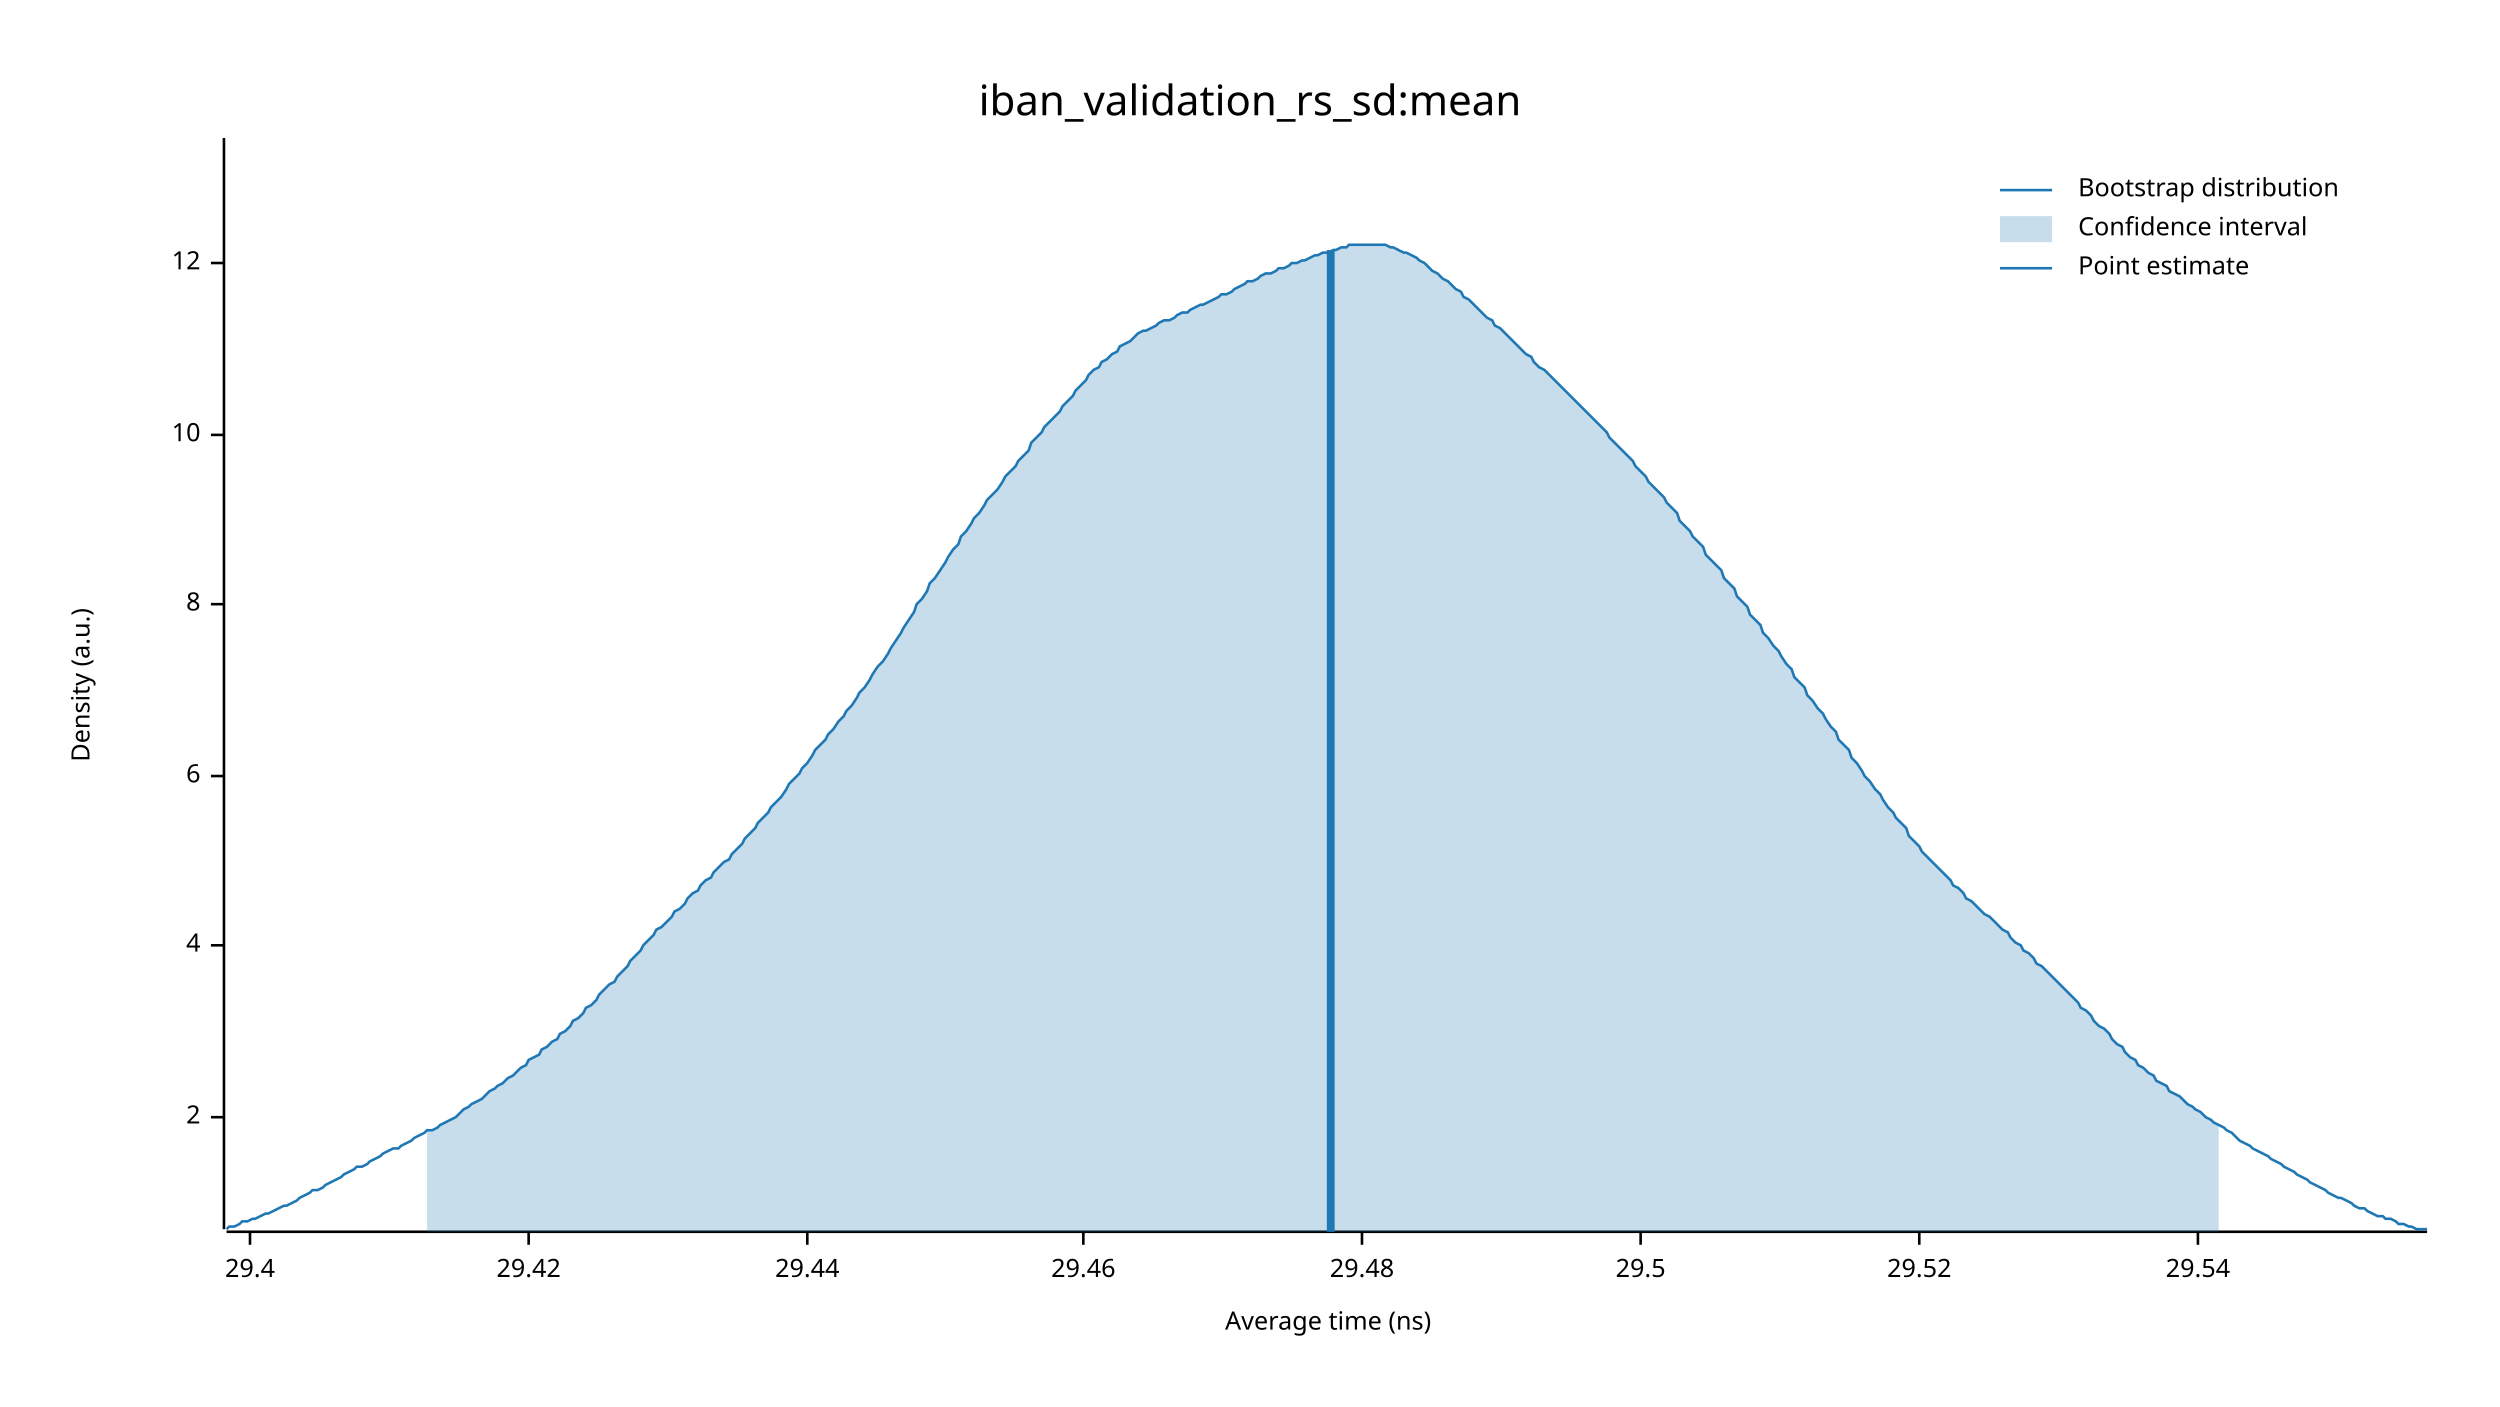
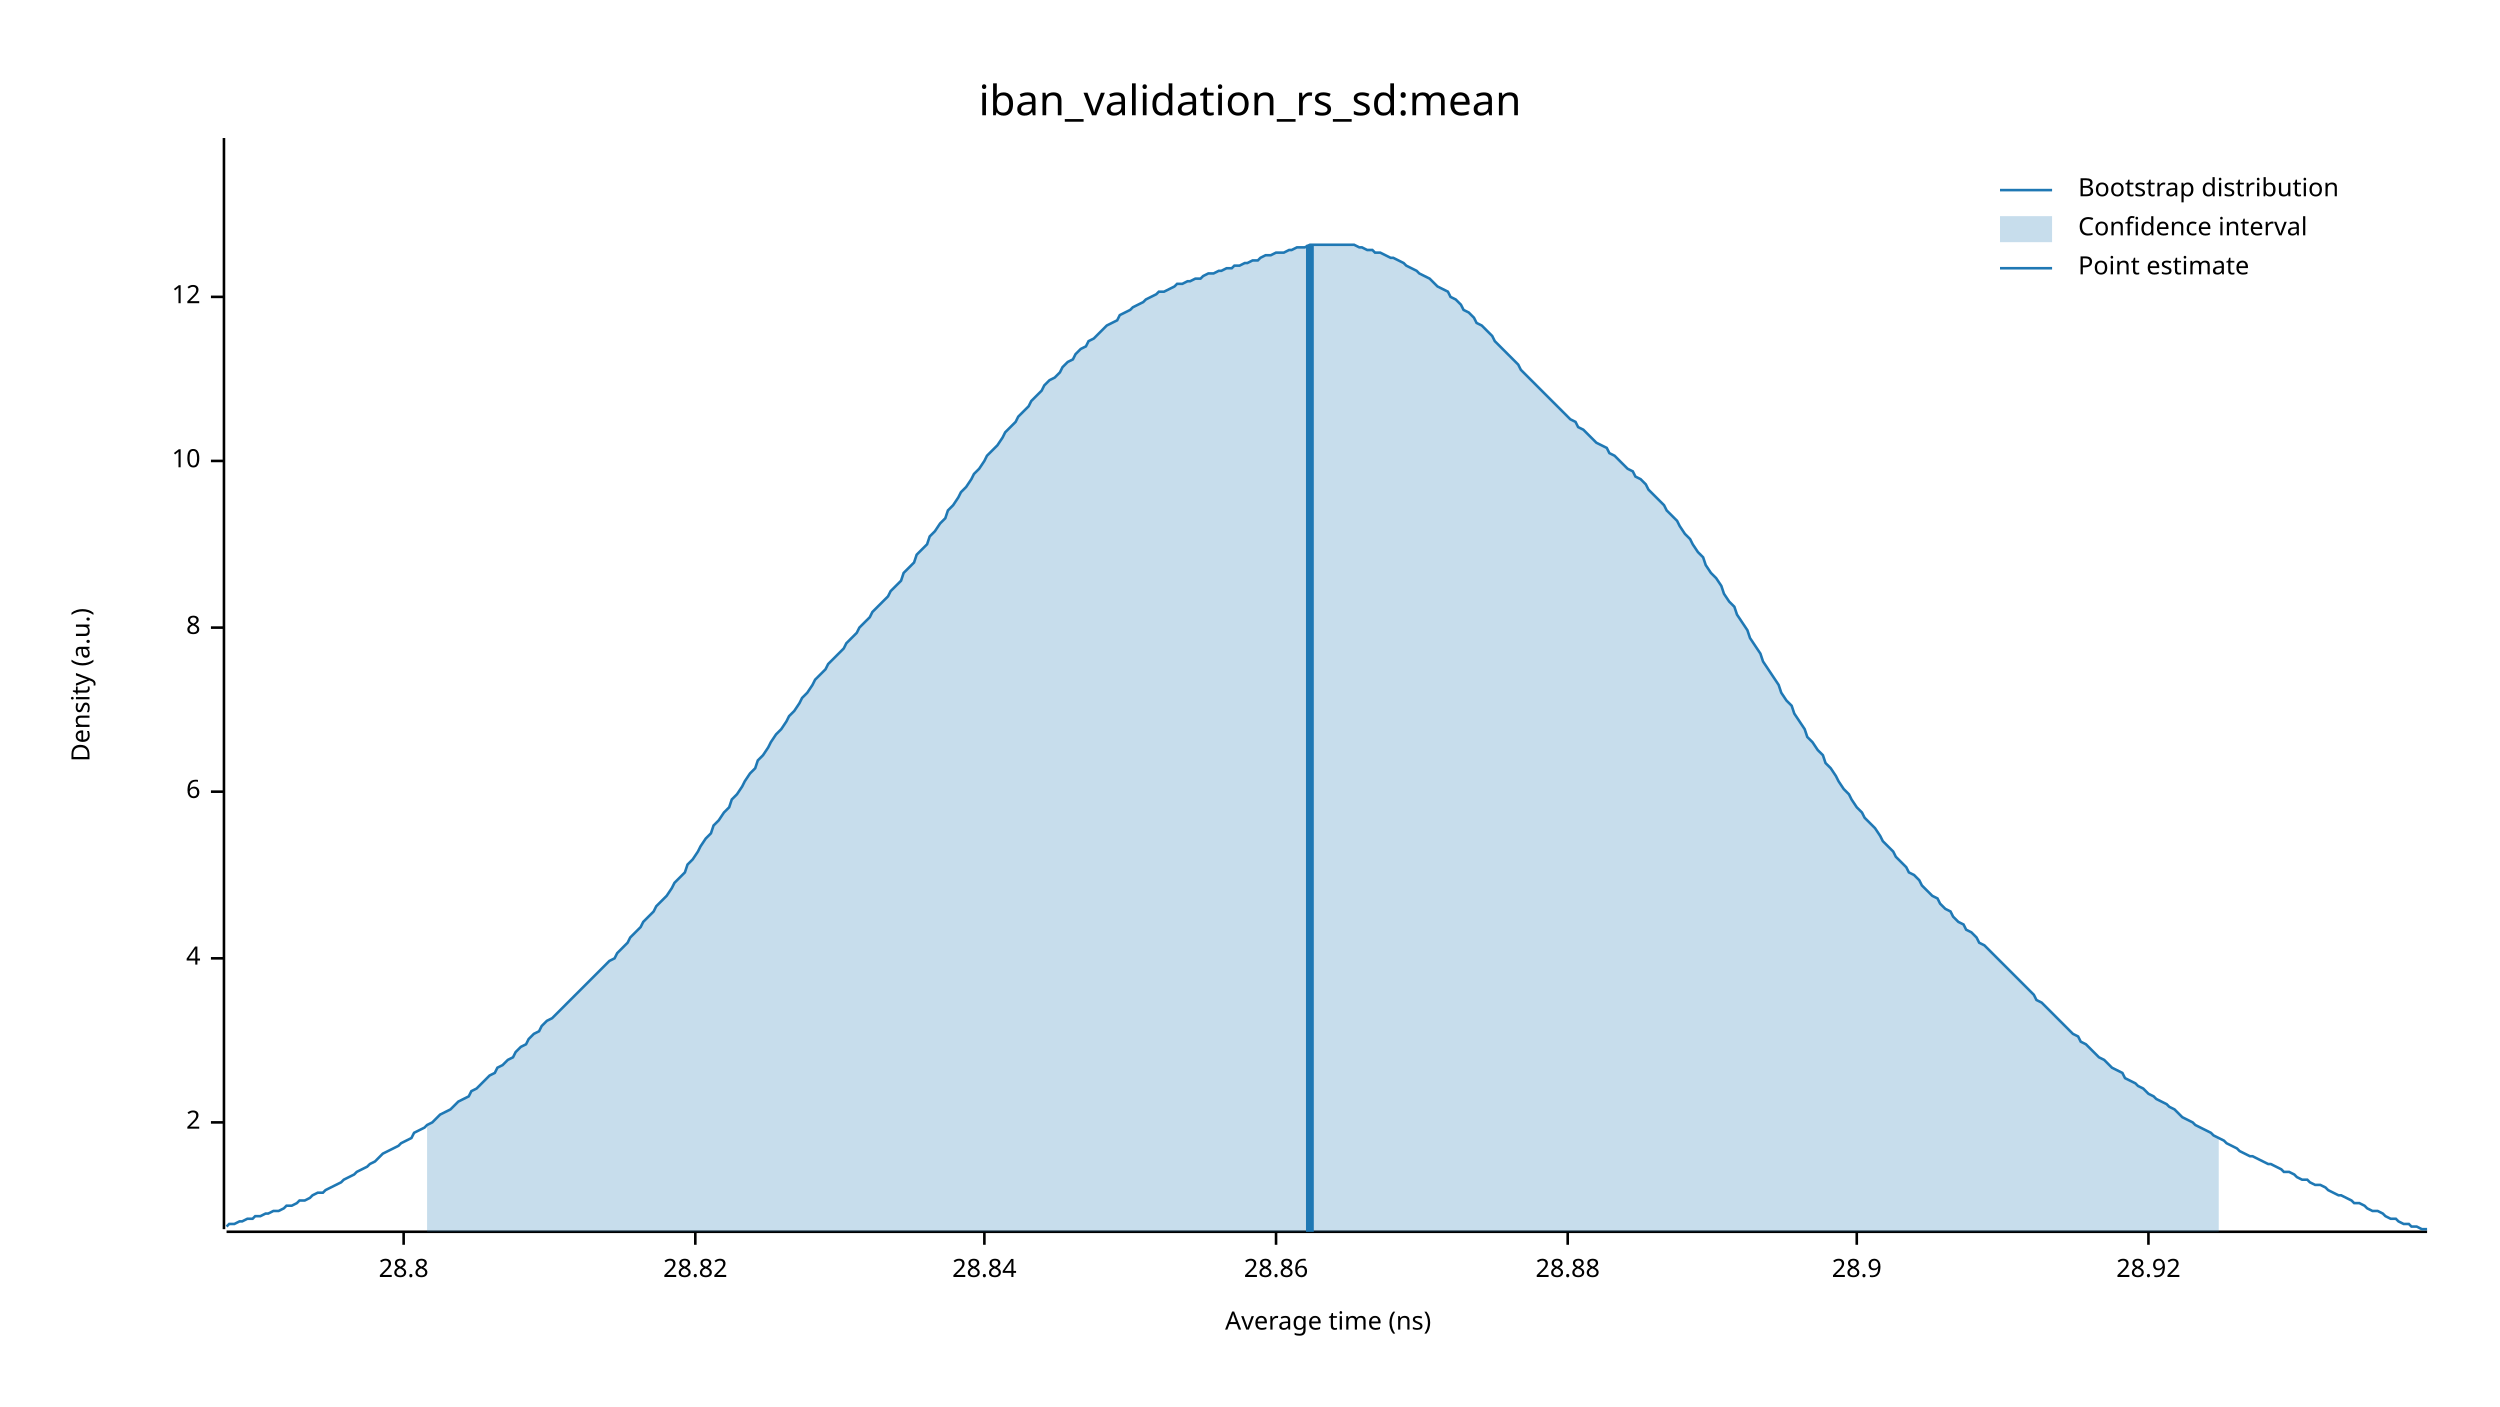
<svg xmlns="http://www.w3.org/2000/svg" width="960" height="540" viewBox="0 0 960 540">
  <text x="480" y="32" dy="0.76em" text-anchor="middle" font-family="sans-serif" font-size="16.129" opacity="1" fill="#000000">
iban_validation_rs_sd:mean
</text>
  <text x="27" y="263" dy="0.76em" text-anchor="middle" font-family="sans-serif" font-size="9.677" opacity="1" fill="#000000" transform="rotate(270, 27, 263)">
Density (a.u.)
</text>
  <text x="510" y="513" dy="-0.5ex" text-anchor="middle" font-family="sans-serif" font-size="9.677" opacity="1" fill="#000000">
Average time (ns)
</text>
  <polyline fill="none" opacity="1" stroke="#000000" stroke-width="1" points="86,53 86,472 " />
-   <text x="77" y="429" dy="0.5ex" text-anchor="end" font-family="sans-serif" font-size="9.677" opacity="1" fill="#000000">
+   <text x="77" y="431" dy="0.5ex" text-anchor="end" font-family="sans-serif" font-size="9.677" opacity="1" fill="#000000">
2
</text>
-   <polyline fill="none" opacity="1" stroke="#000000" stroke-width="1" points="81,429 86,429 " />
-   <text x="77" y="363" dy="0.5ex" text-anchor="end" font-family="sans-serif" font-size="9.677" opacity="1" fill="#000000">
+   <polyline fill="none" opacity="1" stroke="#000000" stroke-width="1" points="81,431 86,431 " />
+   <text x="77" y="368" dy="0.5ex" text-anchor="end" font-family="sans-serif" font-size="9.677" opacity="1" fill="#000000">
4
</text>
-   <polyline fill="none" opacity="1" stroke="#000000" stroke-width="1" points="81,363 86,363 " />
-   <text x="77" y="298" dy="0.5ex" text-anchor="end" font-family="sans-serif" font-size="9.677" opacity="1" fill="#000000">
+   <polyline fill="none" opacity="1" stroke="#000000" stroke-width="1" points="81,368 86,368 " />
+   <text x="77" y="304" dy="0.5ex" text-anchor="end" font-family="sans-serif" font-size="9.677" opacity="1" fill="#000000">
6
</text>
-   <polyline fill="none" opacity="1" stroke="#000000" stroke-width="1" points="81,298 86,298 " />
-   <text x="77" y="232" dy="0.5ex" text-anchor="end" font-family="sans-serif" font-size="9.677" opacity="1" fill="#000000">
+   <polyline fill="none" opacity="1" stroke="#000000" stroke-width="1" points="81,304 86,304 " />
+   <text x="77" y="241" dy="0.5ex" text-anchor="end" font-family="sans-serif" font-size="9.677" opacity="1" fill="#000000">
8
</text>
-   <polyline fill="none" opacity="1" stroke="#000000" stroke-width="1" points="81,232 86,232 " />
-   <text x="77" y="167" dy="0.5ex" text-anchor="end" font-family="sans-serif" font-size="9.677" opacity="1" fill="#000000">
+   <polyline fill="none" opacity="1" stroke="#000000" stroke-width="1" points="81,241 86,241 " />
+   <text x="77" y="177" dy="0.5ex" text-anchor="end" font-family="sans-serif" font-size="9.677" opacity="1" fill="#000000">
10
</text>
-   <polyline fill="none" opacity="1" stroke="#000000" stroke-width="1" points="81,167 86,167 " />
-   <text x="77" y="101" dy="0.5ex" text-anchor="end" font-family="sans-serif" font-size="9.677" opacity="1" fill="#000000">
+   <polyline fill="none" opacity="1" stroke="#000000" stroke-width="1" points="81,177 86,177 " />
+   <text x="77" y="114" dy="0.5ex" text-anchor="end" font-family="sans-serif" font-size="9.677" opacity="1" fill="#000000">
12
</text>
-   <polyline fill="none" opacity="1" stroke="#000000" stroke-width="1" points="81,101 86,101 " />
+   <polyline fill="none" opacity="1" stroke="#000000" stroke-width="1" points="81,114 86,114 " />
  <polyline fill="none" opacity="1" stroke="#000000" stroke-width="1" points="87,473 932,473 " />
-   <text x="96" y="483" dy="0.76em" text-anchor="middle" font-family="sans-serif" font-size="9.677" opacity="1" fill="#000000">
- 29.4
+   <text x="155" y="483" dy="0.76em" text-anchor="middle" font-family="sans-serif" font-size="9.677" opacity="1" fill="#000000">
+ 28.8
</text>
-   <polyline fill="none" opacity="1" stroke="#000000" stroke-width="1" points="96,473 96,478 " />
-   <text x="203" y="483" dy="0.76em" text-anchor="middle" font-family="sans-serif" font-size="9.677" opacity="1" fill="#000000">
- 29.42
+   <polyline fill="none" opacity="1" stroke="#000000" stroke-width="1" points="155,473 155,478 " />
+   <text x="267" y="483" dy="0.76em" text-anchor="middle" font-family="sans-serif" font-size="9.677" opacity="1" fill="#000000">
+ 28.82
</text>
-   <polyline fill="none" opacity="1" stroke="#000000" stroke-width="1" points="203,473 203,478 " />
-   <text x="310" y="483" dy="0.76em" text-anchor="middle" font-family="sans-serif" font-size="9.677" opacity="1" fill="#000000">
- 29.44
+   <polyline fill="none" opacity="1" stroke="#000000" stroke-width="1" points="267,473 267,478 " />
+   <text x="378" y="483" dy="0.76em" text-anchor="middle" font-family="sans-serif" font-size="9.677" opacity="1" fill="#000000">
+ 28.84
</text>
-   <polyline fill="none" opacity="1" stroke="#000000" stroke-width="1" points="310,473 310,478 " />
-   <text x="416" y="483" dy="0.76em" text-anchor="middle" font-family="sans-serif" font-size="9.677" opacity="1" fill="#000000">
- 29.46
+   <polyline fill="none" opacity="1" stroke="#000000" stroke-width="1" points="378,473 378,478 " />
+   <text x="490" y="483" dy="0.76em" text-anchor="middle" font-family="sans-serif" font-size="9.677" opacity="1" fill="#000000">
+ 28.86
</text>
-   <polyline fill="none" opacity="1" stroke="#000000" stroke-width="1" points="416,473 416,478 " />
-   <text x="523" y="483" dy="0.76em" text-anchor="middle" font-family="sans-serif" font-size="9.677" opacity="1" fill="#000000">
- 29.48
+   <polyline fill="none" opacity="1" stroke="#000000" stroke-width="1" points="490,473 490,478 " />
+   <text x="602" y="483" dy="0.76em" text-anchor="middle" font-family="sans-serif" font-size="9.677" opacity="1" fill="#000000">
+ 28.88
</text>
-   <polyline fill="none" opacity="1" stroke="#000000" stroke-width="1" points="523,473 523,478 " />
-   <text x="630" y="483" dy="0.76em" text-anchor="middle" font-family="sans-serif" font-size="9.677" opacity="1" fill="#000000">
- 29.5
+   <polyline fill="none" opacity="1" stroke="#000000" stroke-width="1" points="602,473 602,478 " />
+   <text x="713" y="483" dy="0.76em" text-anchor="middle" font-family="sans-serif" font-size="9.677" opacity="1" fill="#000000">
+ 28.9
</text>
-   <polyline fill="none" opacity="1" stroke="#000000" stroke-width="1" points="630,473 630,478 " />
-   <text x="737" y="483" dy="0.76em" text-anchor="middle" font-family="sans-serif" font-size="9.677" opacity="1" fill="#000000">
- 29.52
+   <polyline fill="none" opacity="1" stroke="#000000" stroke-width="1" points="713,473 713,478 " />
+   <text x="825" y="483" dy="0.76em" text-anchor="middle" font-family="sans-serif" font-size="9.677" opacity="1" fill="#000000">
+ 28.92
</text>
-   <polyline fill="none" opacity="1" stroke="#000000" stroke-width="1" points="737,473 737,478 " />
-   <text x="844" y="483" dy="0.76em" text-anchor="middle" font-family="sans-serif" font-size="9.677" opacity="1" fill="#000000">
- 29.54
- </text>
-   <polyline fill="none" opacity="1" stroke="#000000" stroke-width="1" points="844,473 844,478 " />
-   <polyline fill="none" opacity="1" stroke="#1F78B4" stroke-width="1" points="87,472 88,471 90,471 92,470 93,469 95,469 97,468 98,468 100,467 102,466 103,466 105,465 107,464 109,463 110,463 112,462 114,461 115,460 117,459 119,458 120,457 122,457 124,456 125,455 127,454 129,453 131,452 132,451 134,450 136,449 137,448 139,448 141,447 142,446 144,445 146,444 147,443 149,442 151,441 153,441 154,440 156,439 158,438 159,437 161,436 163,435 164,434 166,434 168,433 169,432 171,431 173,430 175,429 176,428 178,426 180,425 181,424 183,423 185,422 186,421 188,419 190,418 191,417 193,416 195,414 197,413 198,412 200,410 202,409 203,407 205,406 207,405 208,403 210,402 212,400 214,399 215,397 217,396 219,394 220,392 222,391 224,389 225,387 227,386 229,384 230,382 232,380 234,378 236,377 237,375 239,373 241,371 242,369 244,367 246,365 247,363 249,361 251,359 252,357 254,356 256,354 258,352 259,350 261,349 263,347 264,345 266,343 268,342 269,340 271,338 273,337 274,335 276,333 278,331 280,330 281,328 283,326 285,324 286,322 288,320 290,318 291,316 293,314 295,312 296,310 298,308 300,306 302,303 303,301 305,299 307,297 308,295 310,293 312,290 313,288 315,286 317,284 318,282 320,280 322,277 324,275 325,273 327,271 329,268 330,266 332,264 334,261 335,259 337,256 339,254 341,251 342,249 344,246 346,243 347,241 349,238 351,235 352,232 354,230 356,227 357,224 359,222 361,219 363,216 364,214 366,211 368,209 369,206 371,204 373,201 374,199 376,197 378,194 379,192 381,190 383,188 385,185 386,183 388,181 390,179 391,177 393,175 395,173 396,170 398,168 400,166 401,164 403,162 405,160 407,158 408,156 410,154 412,152 413,150 415,148 417,146 418,144 420,142 422,141 423,139 425,138 427,136 429,135 430,133 432,132 434,131 435,130 437,128 439,127 440,127 442,126 444,125 445,124 447,123 449,123 451,122 452,121 454,120 456,120 457,119 459,118 461,117 462,117 464,116 466,115 468,114 469,113 471,113 473,112 474,111 476,110 478,109 479,108 481,108 483,107 484,106 486,105 488,105 490,104 491,103 493,103 495,102 496,101 498,101 500,100 501,100 503,99 505,98 506,98 508,97 510,97 512,96 513,96 515,95 517,95 518,94 520,94 522,94 523,94 525,94 527,94 528,94 530,94 532,94 534,95 535,95 537,96 539,97 540,97 542,98 544,99 545,100 547,101 549,103 550,104 552,105 554,107 556,108 557,109 559,111 561,112 562,114 564,115 566,117 567,118 569,120 571,122 573,123 574,125 576,126 578,128 579,129 581,131 583,133 584,134 586,136 588,137 589,139 591,141 593,142 595,144 596,145 598,147 600,149 601,150 603,152 605,154 606,155 608,157 610,159 611,160 613,162 615,164 617,166 618,168 620,170 622,172 623,173 625,175 627,177 628,179 630,181 632,183 633,185 635,187 637,189 639,191 640,193 642,195 644,197 645,200 647,202 649,204 650,206 652,208 654,210 655,213 657,215 659,217 661,219 662,222 664,224 666,226 667,229 669,231 671,233 672,236 674,238 676,240 677,243 679,245 681,248 683,250 684,252 686,255 688,257 689,260 691,262 693,264 694,267 696,269 698,272 700,274 701,276 703,279 705,281 706,284 708,286 710,288 711,291 713,293 715,296 716,298 718,300 720,303 722,305 723,307 725,310 727,312 728,314 730,316 732,318 733,321 735,323 737,325 738,327 740,329 742,331 744,333 745,334 747,336 749,338 750,340 752,341 754,343 755,345 757,346 759,348 760,349 762,351 764,352 766,354 767,355 769,357 771,358 772,360 774,362 776,363 777,365 779,366 781,368 782,370 784,371 786,373 788,375 789,376 791,378 793,380 794,381 796,383 798,385 799,387 801,388 803,390 804,392 806,394 808,395 810,397 811,399 813,401 815,402 816,404 818,406 820,407 821,409 823,410 825,412 827,413 828,415 830,416 832,417 833,419 835,420 837,421 838,422 840,424 842,425 843,426 845,427 847,429 849,430 850,431 852,432 854,433 855,434 857,435 859,437 860,438 862,439 864,440 865,441 867,442 869,443 871,444 872,445 874,446 876,447 877,448 879,449 881,450 882,451 884,452 886,453 887,454 889,455 891,456 893,457 894,458 896,459 898,460 899,460 901,461 903,462 904,463 906,464 908,464 909,465 911,466 913,467 915,467 916,468 918,468 920,469 921,470 923,470 925,471 926,471 928,472 930,472 932,472 " />
-   <polygon opacity="0.25" fill="#1F78B4" points="164,434 166,434 168,433 169,432 171,431 173,430 175,429 176,428 178,426 180,425 181,424 183,423 185,422 186,421 188,419 190,418 191,417 193,416 195,414 197,413 198,412 200,410 202,409 203,407 205,406 207,405 208,403 210,402 212,400 214,399 215,397 217,396 219,394 220,392 222,391 224,389 225,387 227,386 229,384 230,382 232,380 234,378 236,377 237,375 239,373 241,371 242,369 244,367 246,365 247,363 249,361 251,359 252,357 254,356 256,354 258,352 259,350 261,349 263,347 264,345 266,343 268,342 269,340 271,338 273,337 274,335 276,333 278,331 280,330 281,328 283,326 285,324 286,322 288,320 290,318 291,316 293,314 295,312 296,310 298,308 300,306 302,303 303,301 305,299 307,297 308,295 310,293 312,290 313,288 315,286 317,284 318,282 320,280 322,277 324,275 325,273 327,271 329,268 330,266 332,264 334,261 335,259 337,256 339,254 341,251 342,249 344,246 346,243 347,241 349,238 351,235 352,232 354,230 356,227 357,224 359,222 361,219 363,216 364,214 366,211 368,209 369,206 371,204 373,201 374,199 376,197 378,194 379,192 381,190 383,188 385,185 386,183 388,181 390,179 391,177 393,175 395,173 396,170 398,168 400,166 401,164 403,162 405,160 407,158 408,156 410,154 412,152 413,150 415,148 417,146 418,144 420,142 422,141 423,139 425,138 427,136 429,135 430,133 432,132 434,131 435,130 437,128 439,127 440,127 442,126 444,125 445,124 447,123 449,123 451,122 452,121 454,120 456,120 457,119 459,118 461,117 462,117 464,116 466,115 468,114 469,113 471,113 473,112 474,111 476,110 478,109 479,108 481,108 483,107 484,106 486,105 488,105 490,104 491,103 493,103 495,102 496,101 498,101 500,100 501,100 503,99 505,98 506,98 508,97 510,97 512,96 513,96 515,95 517,95 518,94 520,94 522,94 523,94 525,94 527,94 528,94 530,94 532,94 534,95 535,95 537,96 539,97 540,97 542,98 544,99 545,100 547,101 549,103 550,104 552,105 554,107 556,108 557,109 559,111 561,112 562,114 564,115 566,117 567,118 569,120 571,122 573,123 574,125 576,126 578,128 579,129 581,131 583,133 584,134 586,136 588,137 589,139 591,141 593,142 595,144 596,145 598,147 600,149 601,150 603,152 605,154 606,155 608,157 610,159 611,160 613,162 615,164 617,166 618,168 620,170 622,172 623,173 625,175 627,177 628,179 630,181 632,183 633,185 635,187 637,189 639,191 640,193 642,195 644,197 645,200 647,202 649,204 650,206 652,208 654,210 655,213 657,215 659,217 661,219 662,222 664,224 666,226 667,229 669,231 671,233 672,236 674,238 676,240 677,243 679,245 681,248 683,250 684,252 686,255 688,257 689,260 691,262 693,264 694,267 696,269 698,272 700,274 701,276 703,279 705,281 706,284 708,286 710,288 711,291 713,293 715,296 716,298 718,300 720,303 722,305 723,307 725,310 727,312 728,314 730,316 732,318 733,321 735,323 737,325 738,327 740,329 742,331 744,333 745,334 747,336 749,338 750,340 752,341 754,343 755,345 757,346 759,348 760,349 762,351 764,352 766,354 767,355 769,357 771,358 772,360 774,362 776,363 777,365 779,366 781,368 782,370 784,371 786,373 788,375 789,376 791,378 793,380 794,381 796,383 798,385 799,387 801,388 803,390 804,392 806,394 808,395 810,397 811,399 813,401 815,402 816,404 818,406 820,407 821,409 823,410 825,412 827,413 828,415 830,416 832,417 833,419 835,420 837,421 838,422 840,424 842,425 843,426 845,427 847,429 849,430 850,431 852,432 852,473 164,473 " />
-   <polyline fill="none" opacity="1" stroke="#1F78B4" stroke-width="3" points="511,473 511,96 " />
+   <polyline fill="none" opacity="1" stroke="#000000" stroke-width="1" points="825,473 825,478 " />
+   <polyline fill="none" opacity="1" stroke="#1F78B4" stroke-width="1" points="87,471 88,470 90,470 92,469 93,469 95,468 97,468 98,467 100,467 102,466 103,466 105,465 107,465 109,464 110,463 112,463 114,462 115,461 117,461 119,460 120,459 122,458 124,458 125,457 127,456 129,455 131,454 132,453 134,452 136,451 137,450 139,449 141,448 142,447 144,446 146,444 147,443 149,442 151,441 153,440 154,439 156,438 158,437 159,435 161,434 163,433 164,432 166,431 168,429 169,428 171,427 173,426 175,424 176,423 178,422 180,421 181,419 183,418 185,416 186,415 188,413 190,412 191,410 193,409 195,407 197,406 198,404 200,402 202,401 203,399 205,397 207,396 208,394 210,392 212,391 214,389 215,388 217,386 219,384 220,383 222,381 224,379 225,378 227,376 229,374 230,373 232,371 234,369 236,368 237,366 239,364 241,362 242,360 244,358 246,356 247,354 249,352 251,350 252,348 254,346 256,344 258,341 259,339 261,337 263,335 264,332 266,330 268,327 269,325 271,322 273,320 274,317 276,315 278,312 280,310 281,307 283,305 285,302 286,300 288,297 290,295 291,292 293,290 295,287 296,285 298,282 300,280 302,277 303,275 305,273 307,270 308,268 310,266 312,263 313,261 315,259 317,257 318,255 320,253 322,251 324,249 325,247 327,245 329,243 330,241 332,239 334,237 335,235 337,233 339,231 341,229 342,227 344,225 346,223 347,220 349,218 351,216 352,213 354,211 356,209 357,206 359,204 361,201 363,199 364,196 366,194 368,191 369,189 371,187 373,184 374,182 376,180 378,177 379,175 381,173 383,171 385,168 386,166 388,164 390,162 391,160 393,158 395,156 396,154 398,152 400,150 401,148 403,146 405,145 407,143 408,141 410,139 412,138 413,136 415,134 417,133 418,131 420,130 422,128 423,127 425,125 427,124 429,123 430,121 432,120 434,119 435,118 437,117 439,116 440,115 442,114 444,113 445,112 447,112 449,111 451,110 452,109 454,109 456,108 457,108 459,107 461,107 462,106 464,105 466,105 468,104 469,104 471,103 473,103 474,102 476,102 478,101 479,101 481,100 483,100 484,99 486,98 488,98 490,97 491,97 493,97 495,96 496,96 498,95 500,95 501,95 503,94 505,94 506,94 508,94 510,94 512,94 513,94 515,94 517,94 518,94 520,94 522,95 523,95 525,96 527,96 528,97 530,97 532,98 534,99 535,99 537,100 539,101 540,102 542,103 544,104 545,105 547,106 549,107 550,108 552,110 554,111 556,112 557,114 559,115 561,117 562,119 564,120 566,122 567,124 569,125 571,127 573,129 574,131 576,133 578,135 579,136 581,138 583,140 584,142 586,144 588,146 589,147 591,149 593,151 595,153 596,154 598,156 600,158 601,159 603,161 605,162 606,164 608,165 610,167 611,168 613,170 615,171 617,172 618,174 620,175 622,177 623,178 625,180 627,181 628,183 630,184 632,186 633,188 635,190 637,192 639,194 640,196 642,198 644,200 645,202 647,205 649,207 650,209 652,212 654,214 655,217 657,220 659,222 661,225 662,228 664,231 666,233 667,236 669,239 671,242 672,245 674,248 676,251 677,254 679,257 681,260 683,263 684,266 686,269 688,271 689,274 691,277 693,280 694,283 696,285 698,288 700,290 701,293 703,295 705,298 706,300 708,303 710,305 711,307 713,310 715,312 716,314 718,316 720,318 722,321 723,323 725,325 727,327 728,329 730,331 732,333 733,335 735,336 737,338 738,340 740,342 742,344 744,345 745,347 747,349 749,350 750,352 752,354 754,355 755,357 757,358 759,360 760,362 762,363 764,365 766,367 767,368 769,370 771,372 772,373 774,375 776,377 777,378 779,380 781,382 782,384 784,385 786,387 788,389 789,390 791,392 793,394 794,395 796,397 798,398 799,400 801,401 803,403 804,404 806,406 808,407 810,409 811,410 813,411 815,412 816,414 818,415 820,416 821,417 823,418 825,420 827,421 828,422 830,423 832,424 833,425 835,426 837,428 838,429 840,430 842,431 843,432 845,433 847,434 849,435 850,436 852,437 854,438 855,439 857,440 859,441 860,442 862,443 864,444 865,444 867,445 869,446 871,447 872,447 874,448 876,449 877,450 879,450 881,451 882,452 884,453 886,453 887,454 889,455 891,455 893,456 894,457 896,458 898,459 899,459 901,460 903,461 904,462 906,462 908,463 909,464 911,465 913,465 915,466 916,467 918,468 920,468 921,469 923,470 925,470 926,471 928,471 930,472 932,472 " />
+   <polygon opacity="0.25" fill="#1F78B4" points="164,432 166,431 168,429 169,428 171,427 173,426 175,424 176,423 178,422 180,421 181,419 183,418 185,416 186,415 188,413 190,412 191,410 193,409 195,407 197,406 198,404 200,402 202,401 203,399 205,397 207,396 208,394 210,392 212,391 214,389 215,388 217,386 219,384 220,383 222,381 224,379 225,378 227,376 229,374 230,373 232,371 234,369 236,368 237,366 239,364 241,362 242,360 244,358 246,356 247,354 249,352 251,350 252,348 254,346 256,344 258,341 259,339 261,337 263,335 264,332 266,330 268,327 269,325 271,322 273,320 274,317 276,315 278,312 280,310 281,307 283,305 285,302 286,300 288,297 290,295 291,292 293,290 295,287 296,285 298,282 300,280 302,277 303,275 305,273 307,270 308,268 310,266 312,263 313,261 315,259 317,257 318,255 320,253 322,251 324,249 325,247 327,245 329,243 330,241 332,239 334,237 335,235 337,233 339,231 341,229 342,227 344,225 346,223 347,220 349,218 351,216 352,213 354,211 356,209 357,206 359,204 361,201 363,199 364,196 366,194 368,191 369,189 371,187 373,184 374,182 376,180 378,177 379,175 381,173 383,171 385,168 386,166 388,164 390,162 391,160 393,158 395,156 396,154 398,152 400,150 401,148 403,146 405,145 407,143 408,141 410,139 412,138 413,136 415,134 417,133 418,131 420,130 422,128 423,127 425,125 427,124 429,123 430,121 432,120 434,119 435,118 437,117 439,116 440,115 442,114 444,113 445,112 447,112 449,111 451,110 452,109 454,109 456,108 457,108 459,107 461,107 462,106 464,105 466,105 468,104 469,104 471,103 473,103 474,102 476,102 478,101 479,101 481,100 483,100 484,99 486,98 488,98 490,97 491,97 493,97 495,96 496,96 498,95 500,95 501,95 503,94 505,94 506,94 508,94 510,94 512,94 513,94 515,94 517,94 518,94 520,94 522,95 523,95 525,96 527,96 528,97 530,97 532,98 534,99 535,99 537,100 539,101 540,102 542,103 544,104 545,105 547,106 549,107 550,108 552,110 554,111 556,112 557,114 559,115 561,117 562,119 564,120 566,122 567,124 569,125 571,127 573,129 574,131 576,133 578,135 579,136 581,138 583,140 584,142 586,144 588,146 589,147 591,149 593,151 595,153 596,154 598,156 600,158 601,159 603,161 605,162 606,164 608,165 610,167 611,168 613,170 615,171 617,172 618,174 620,175 622,177 623,178 625,180 627,181 628,183 630,184 632,186 633,188 635,190 637,192 639,194 640,196 642,198 644,200 645,202 647,205 649,207 650,209 652,212 654,214 655,217 657,220 659,222 661,225 662,228 664,231 666,233 667,236 669,239 671,242 672,245 674,248 676,251 677,254 679,257 681,260 683,263 684,266 686,269 688,271 689,274 691,277 693,280 694,283 696,285 698,288 700,290 701,293 703,295 705,298 706,300 708,303 710,305 711,307 713,310 715,312 716,314 718,316 720,318 722,321 723,323 725,325 727,327 728,329 730,331 732,333 733,335 735,336 737,338 738,340 740,342 742,344 744,345 745,347 747,349 749,350 750,352 752,354 754,355 755,357 757,358 759,360 760,362 762,363 764,365 766,367 767,368 769,370 771,372 772,373 774,375 776,377 777,378 779,380 781,382 782,384 784,385 786,387 788,389 789,390 791,392 793,394 794,395 796,397 798,398 799,400 801,401 803,403 804,404 806,406 808,407 810,409 811,410 813,411 815,412 816,414 818,415 820,416 821,417 823,418 825,420 827,421 828,422 830,423 832,424 833,425 835,426 837,428 838,429 840,430 842,431 843,432 845,433 847,434 849,435 850,436 852,437 852,473 164,473 " />
+   <polyline fill="none" opacity="1" stroke="#1F78B4" stroke-width="3" points="503,473 503,94 " />
  <text x="798" y="68" dy="0.76em" text-anchor="start" font-family="sans-serif" font-size="9.677" opacity="1" fill="#000000">
Bootstrap distribution
</text>
  <text x="798" y="83" dy="0.76em" text-anchor="start" font-family="sans-serif" font-size="9.677" opacity="1" fill="#000000">
Confidence interval
</text>
  <text x="798" y="98" dy="0.76em" text-anchor="start" font-family="sans-serif" font-size="9.677" opacity="1" fill="#000000">
Point estimate
</text>
  <polyline fill="none" opacity="1" stroke="#1F78B4" stroke-width="1" points="768,73 788,73 " />
  <rect x="768" y="83" width="20" height="10" opacity="0.25" fill="#1F78B4" stroke="none" />
  <polyline fill="none" opacity="1" stroke="#1F78B4" stroke-width="1" points="768,103 788,103 " />
</svg>
